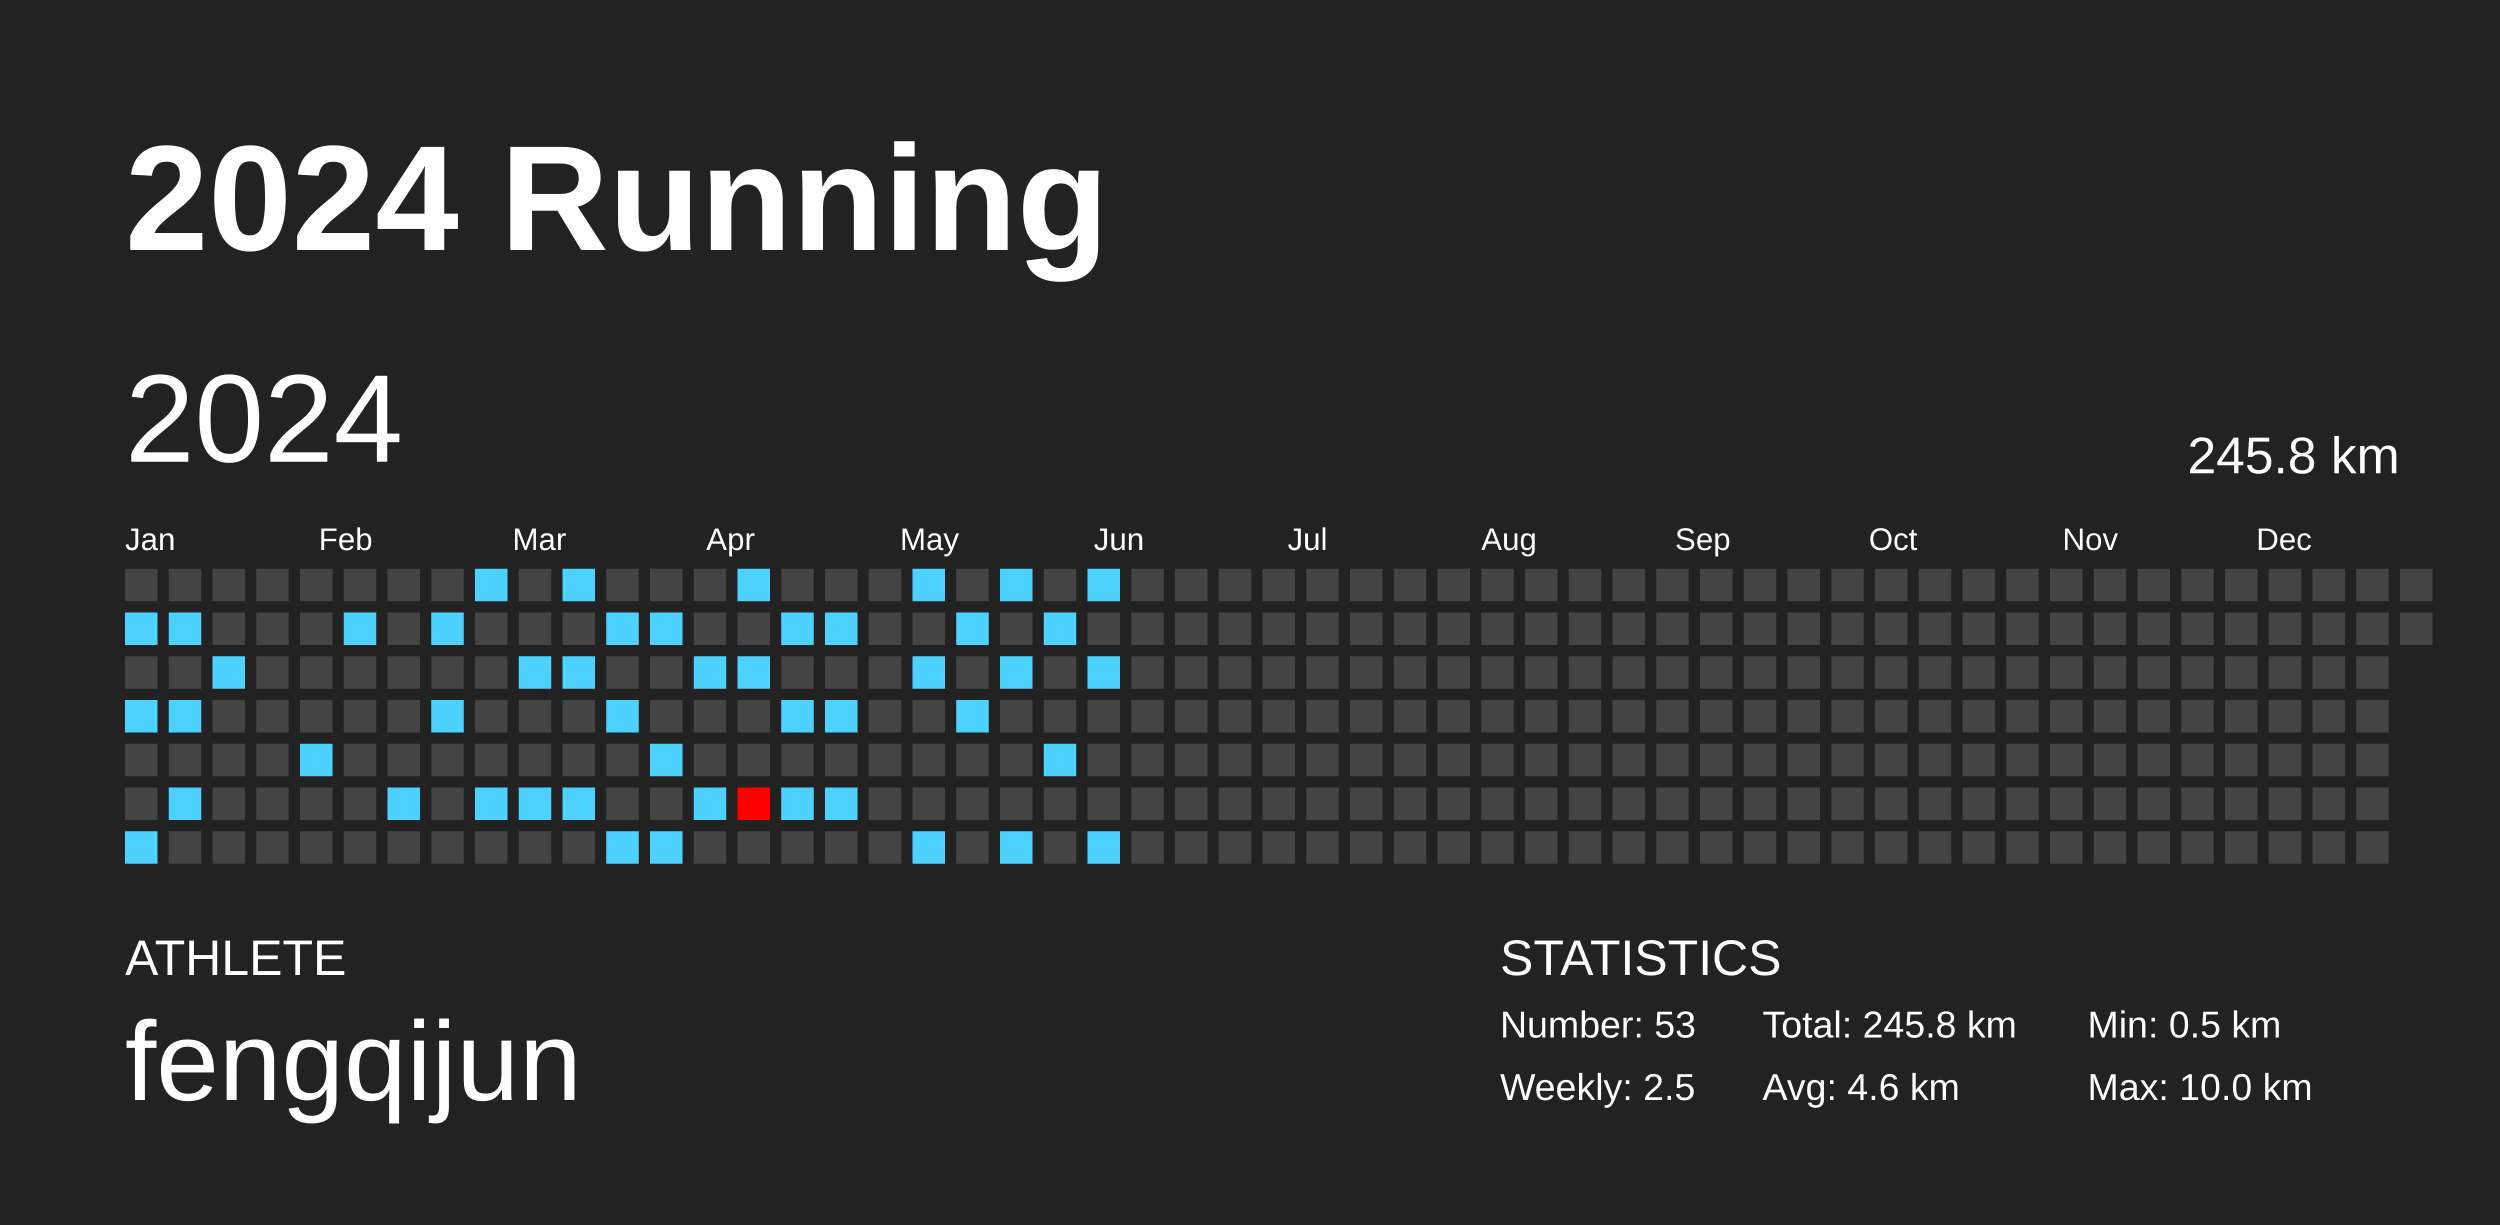
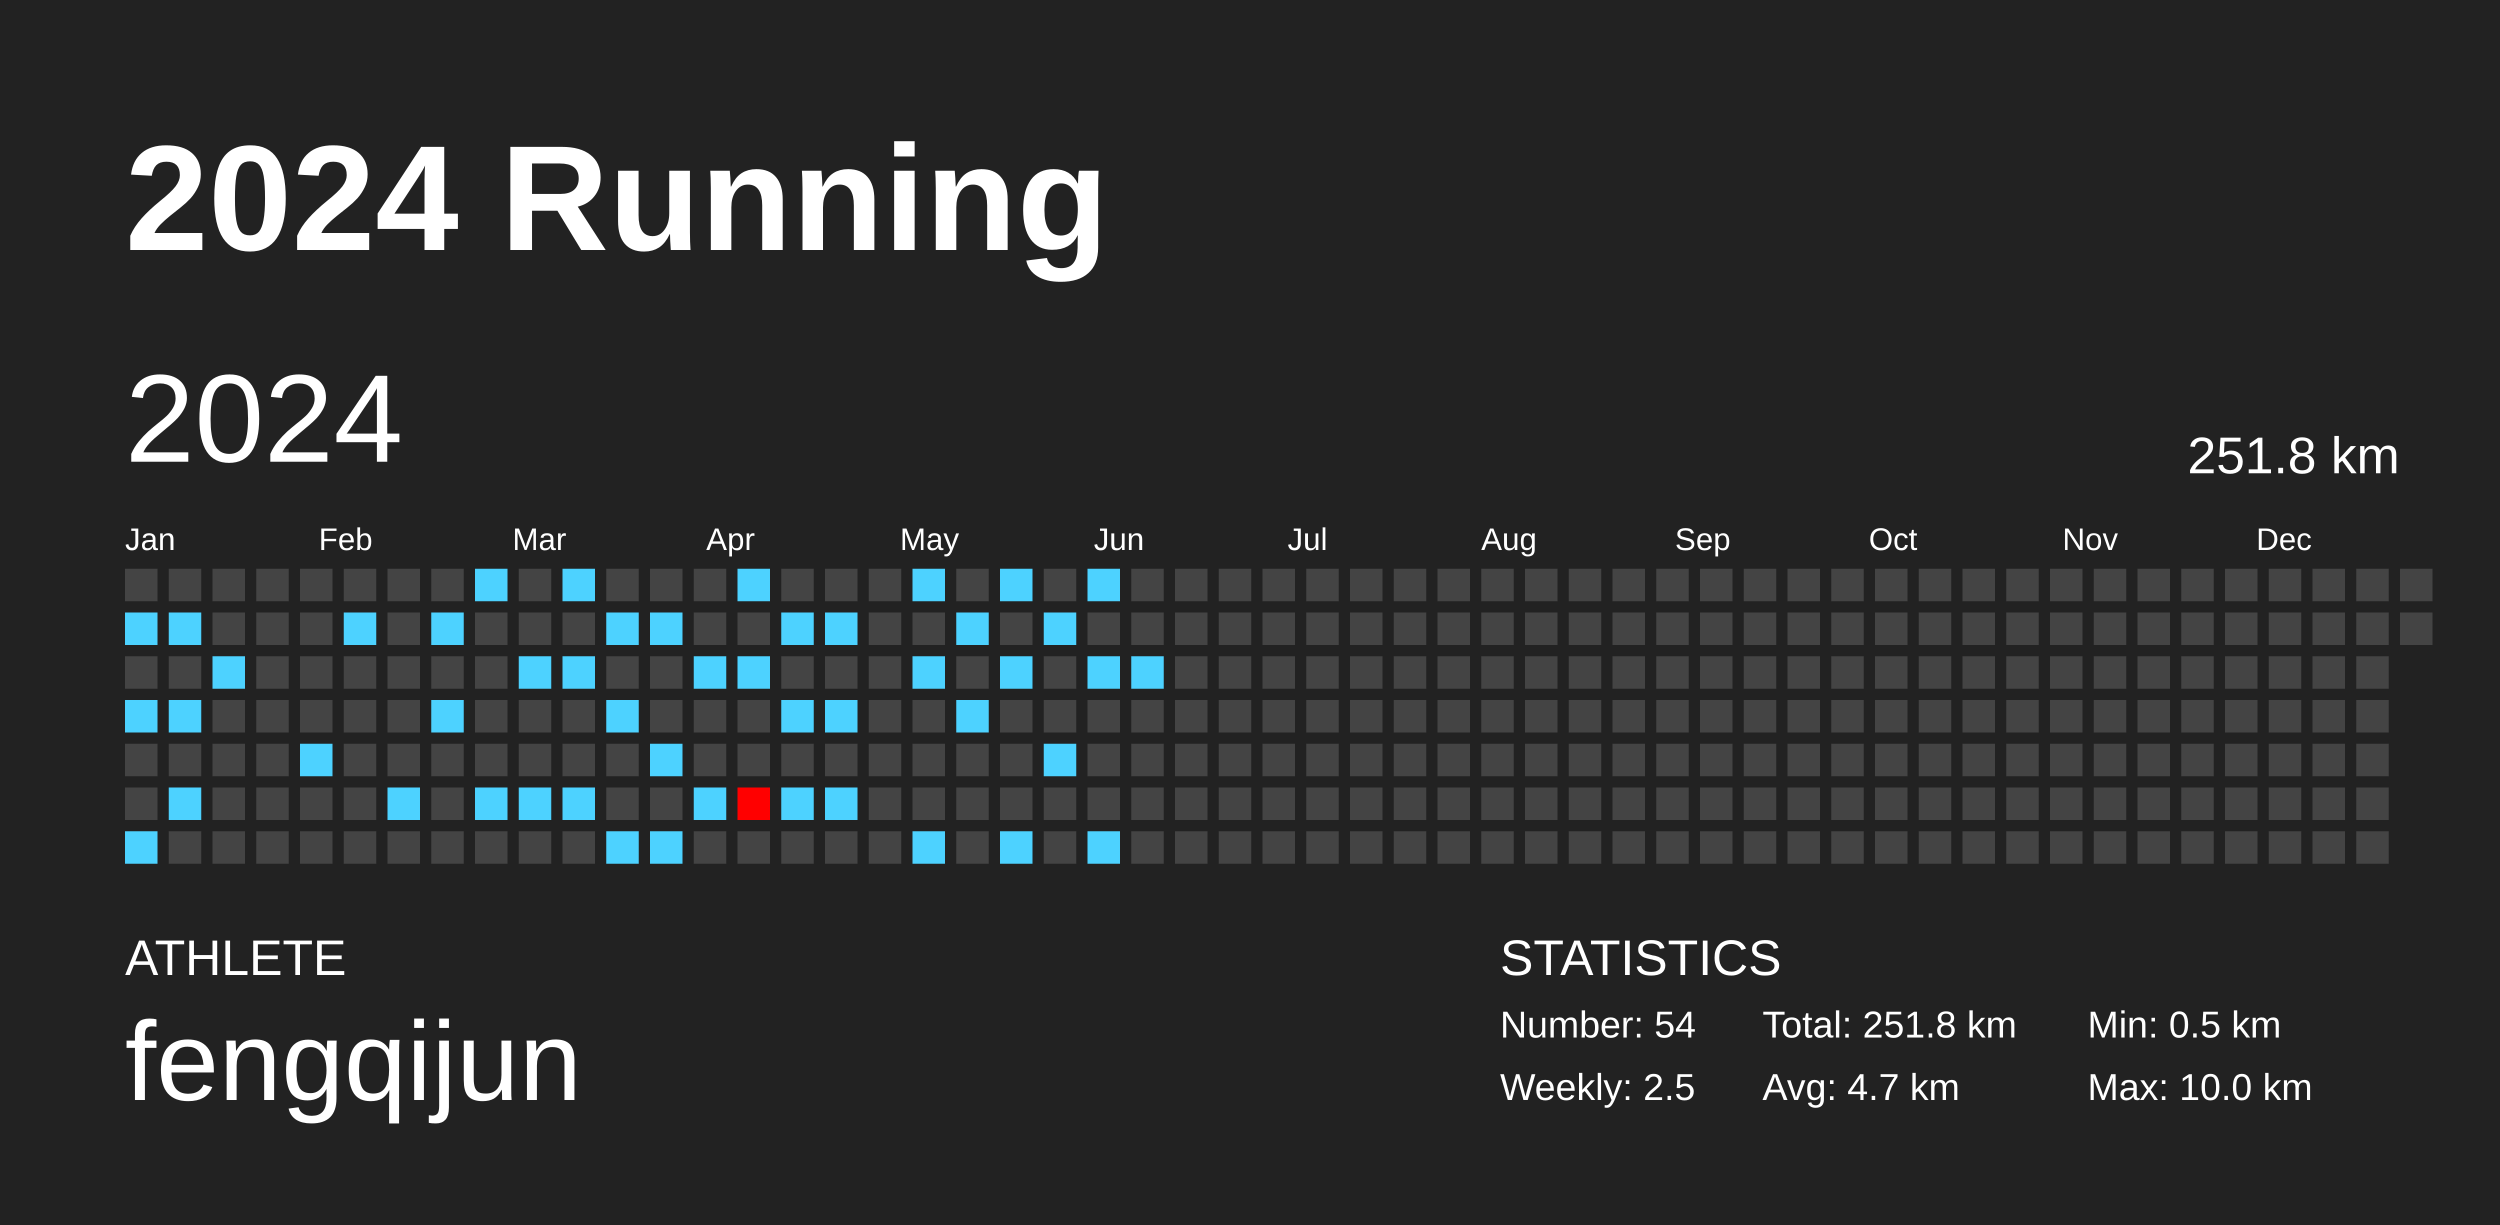
<svg xmlns="http://www.w3.org/2000/svg" baseProfile="full" height="98mm" version="1.1" viewBox="0,0,200,98" width="200mm">
  <defs />
  <rect fill="#222222" height="98" width="200" x="0" y="0" />
  <text fill="#FFFFFF" style="font-size:12px; font-family:Arial; font-weight:bold;" x="10" y="20">2024 Running</text>
  <text fill="#FFFFFF" style="font-size:4px; font-family:Arial" x="10" y="78">ATHLETE</text>
  <text fill="#FFFFFF" style="font-size:9px; font-family:Arial" x="10" y="88">fengqijun</text>
  <text fill="#FFFFFF" style="font-size:4px; font-family:Arial" x="120" y="78">STATISTICS</text>
-   <text fill="#FFFFFF" style="font-size:3px; font-family:Arial" x="120" y="83">Number: 53</text>
+   <text fill="#FFFFFF" style="font-size:3px; font-family:Arial" x="120" y="83">Number: 54</text>
  <text fill="#FFFFFF" style="font-size:3px; font-family:Arial" x="120" y="88">Weekly: 2.5</text>
-   <text fill="#FFFFFF" style="font-size:3px; font-family:Arial" x="141" y="83">Total: 245.8 km</text>
-   <text fill="#FFFFFF" style="font-size:3px; font-family:Arial" x="141" y="88">Avg: 4.6 km</text>
+   <text fill="#FFFFFF" style="font-size:3px; font-family:Arial" x="141" y="83">Total: 251.8 km</text>
+   <text fill="#FFFFFF" style="font-size:3px; font-family:Arial" x="141" y="88">Avg: 4.7 km</text>
  <text fill="#FFFFFF" style="font-size:3px; font-family:Arial" x="167" y="83">Min: 0.5 km</text>
  <text fill="#FFFFFF" style="font-size:3px; font-family:Arial" x="167" y="88">Max: 10.0 km</text>
  <text dominant-baseline="hanging" fill="#FFFFFF" style="font-size:10.0px; font-family:Arial;" x="10" y="30">2024</text>
-   <text dominant-baseline="hanging" fill="#FFFFFF" style="font-size:4.125px; font-family:Arial;" x="175" y="35">245.8 km</text>
+   <text dominant-baseline="hanging" fill="#FFFFFF" style="font-size:4.125px; font-family:Arial;" x="175" y="35">251.8 km</text>
  <text fill="#FFFFFF" style="font-size:2.5px; font-family:Arial" x="10.0" y="44">Jan</text>
  <text fill="#FFFFFF" style="font-size:2.5px; font-family:Arial" x="25.5" y="44">Feb</text>
  <text fill="#FFFFFF" style="font-size:2.5px; font-family:Arial" x="41.0" y="44">Mar</text>
  <text fill="#FFFFFF" style="font-size:2.5px; font-family:Arial" x="56.5" y="44">Apr</text>
  <text fill="#FFFFFF" style="font-size:2.5px; font-family:Arial" x="72.0" y="44">May</text>
  <text fill="#FFFFFF" style="font-size:2.5px; font-family:Arial" x="87.5" y="44">Jun</text>
  <text fill="#FFFFFF" style="font-size:2.5px; font-family:Arial" x="103.0" y="44">Jul</text>
  <text fill="#FFFFFF" style="font-size:2.5px; font-family:Arial" x="118.5" y="44">Aug</text>
  <text fill="#FFFFFF" style="font-size:2.5px; font-family:Arial" x="134.0" y="44">Sep</text>
  <text fill="#FFFFFF" style="font-size:2.5px; font-family:Arial" x="149.5" y="44">Oct</text>
  <text fill="#FFFFFF" style="font-size:2.5px; font-family:Arial" x="165.0" y="44">Nov</text>
  <text fill="#FFFFFF" style="font-size:2.5px; font-family:Arial" x="180.5" y="44">Dec</text>
  <rect fill="#444444" height="2.6" width="2.6" x="10.0" y="45.5" />
  <rect fill="#4dd2ff" height="2.6" width="2.6" x="10.0" y="49.0" />
  <rect fill="#444444" height="2.6" width="2.6" x="10.0" y="52.5" />
  <rect fill="#4dd2ff" height="2.6" width="2.6" x="10.0" y="56.0" />
  <rect fill="#444444" height="2.6" width="2.6" x="10.0" y="59.5" />
  <rect fill="#444444" height="2.6" width="2.6" x="10.0" y="63.0" />
  <rect fill="#4dd2ff" height="2.6" width="2.6" x="10.0" y="66.5" />
  <rect fill="#444444" height="2.6" width="2.6" x="13.5" y="45.5" />
  <rect fill="#4dd2ff" height="2.6" width="2.6" x="13.5" y="49.0" />
  <rect fill="#444444" height="2.6" width="2.6" x="13.5" y="52.5" />
  <rect fill="#4dd2ff" height="2.6" width="2.6" x="13.5" y="56.0" />
  <rect fill="#444444" height="2.6" width="2.6" x="13.5" y="59.5" />
  <rect fill="#4dd2ff" height="2.6" width="2.6" x="13.5" y="63.0" />
  <rect fill="#444444" height="2.6" width="2.6" x="13.5" y="66.5" />
  <rect fill="#444444" height="2.6" width="2.6" x="17.0" y="45.5" />
  <rect fill="#444444" height="2.6" width="2.6" x="17.0" y="49.0" />
  <rect fill="#4dd2ff" height="2.6" width="2.6" x="17.0" y="52.5" />
  <rect fill="#444444" height="2.6" width="2.6" x="17.0" y="56.0" />
  <rect fill="#444444" height="2.6" width="2.6" x="17.0" y="59.5" />
  <rect fill="#444444" height="2.6" width="2.6" x="17.0" y="63.0" />
  <rect fill="#444444" height="2.6" width="2.6" x="17.0" y="66.5" />
  <rect fill="#444444" height="2.6" width="2.6" x="20.5" y="45.5" />
  <rect fill="#444444" height="2.6" width="2.6" x="20.5" y="49.0" />
  <rect fill="#444444" height="2.6" width="2.6" x="20.5" y="52.5" />
  <rect fill="#444444" height="2.6" width="2.6" x="20.5" y="56.0" />
  <rect fill="#444444" height="2.6" width="2.6" x="20.5" y="59.5" />
  <rect fill="#444444" height="2.6" width="2.6" x="20.5" y="63.0" />
  <rect fill="#444444" height="2.6" width="2.6" x="20.5" y="66.5" />
  <rect fill="#444444" height="2.6" width="2.6" x="24.0" y="45.5" />
  <rect fill="#444444" height="2.6" width="2.6" x="24.0" y="49.0" />
  <rect fill="#444444" height="2.6" width="2.6" x="24.0" y="52.5" />
  <rect fill="#444444" height="2.6" width="2.6" x="24.0" y="56.0" />
  <rect fill="#4dd2ff" height="2.6" width="2.6" x="24.0" y="59.5" />
  <rect fill="#444444" height="2.6" width="2.6" x="24.0" y="63.0" />
  <rect fill="#444444" height="2.6" width="2.6" x="24.0" y="66.5" />
  <rect fill="#444444" height="2.6" width="2.6" x="27.5" y="45.5" />
  <rect fill="#4dd2ff" height="2.6" width="2.6" x="27.5" y="49.0" />
  <rect fill="#444444" height="2.6" width="2.6" x="27.5" y="52.5" />
  <rect fill="#444444" height="2.6" width="2.6" x="27.5" y="56.0" />
  <rect fill="#444444" height="2.6" width="2.6" x="27.5" y="59.5" />
  <rect fill="#444444" height="2.6" width="2.6" x="27.5" y="63.0" />
  <rect fill="#444444" height="2.6" width="2.6" x="27.5" y="66.5" />
  <rect fill="#444444" height="2.6" width="2.6" x="31.0" y="45.5" />
  <rect fill="#444444" height="2.6" width="2.6" x="31.0" y="49.0" />
  <rect fill="#444444" height="2.6" width="2.6" x="31.0" y="52.5" />
  <rect fill="#444444" height="2.6" width="2.6" x="31.0" y="56.0" />
  <rect fill="#444444" height="2.6" width="2.6" x="31.0" y="59.5" />
  <rect fill="#4dd2ff" height="2.6" width="2.6" x="31.0" y="63.0" />
  <rect fill="#444444" height="2.6" width="2.6" x="31.0" y="66.5" />
  <rect fill="#444444" height="2.6" width="2.6" x="34.5" y="45.5" />
  <rect fill="#4dd2ff" height="2.6" width="2.6" x="34.5" y="49.0" />
  <rect fill="#444444" height="2.6" width="2.6" x="34.5" y="52.5" />
  <rect fill="#4dd2ff" height="2.6" width="2.6" x="34.5" y="56.0" />
  <rect fill="#444444" height="2.6" width="2.6" x="34.5" y="59.5" />
  <rect fill="#444444" height="2.6" width="2.6" x="34.5" y="63.0" />
  <rect fill="#444444" height="2.6" width="2.6" x="34.5" y="66.5" />
  <rect fill="#4dd2ff" height="2.6" width="2.6" x="38.0" y="45.5" />
  <rect fill="#444444" height="2.6" width="2.6" x="38.0" y="49.0" />
  <rect fill="#444444" height="2.6" width="2.6" x="38.0" y="52.5" />
  <rect fill="#444444" height="2.6" width="2.6" x="38.0" y="56.0" />
  <rect fill="#444444" height="2.6" width="2.6" x="38.0" y="59.5" />
  <rect fill="#4dd2ff" height="2.6" width="2.6" x="38.0" y="63.0" />
  <rect fill="#444444" height="2.6" width="2.6" x="38.0" y="66.5" />
  <rect fill="#444444" height="2.6" width="2.6" x="41.5" y="45.5" />
  <rect fill="#444444" height="2.6" width="2.6" x="41.5" y="49.0" />
  <rect fill="#4dd2ff" height="2.6" width="2.6" x="41.5" y="52.5" />
  <rect fill="#444444" height="2.6" width="2.6" x="41.5" y="56.0" />
  <rect fill="#444444" height="2.6" width="2.6" x="41.5" y="59.5" />
  <rect fill="#4dd2ff" height="2.6" width="2.6" x="41.5" y="63.0" />
  <rect fill="#444444" height="2.6" width="2.6" x="41.5" y="66.5" />
  <rect fill="#4dd2ff" height="2.6" width="2.6" x="45.0" y="45.5" />
  <rect fill="#444444" height="2.6" width="2.6" x="45.0" y="49.0" />
  <rect fill="#4dd2ff" height="2.6" width="2.6" x="45.0" y="52.5" />
  <rect fill="#444444" height="2.6" width="2.6" x="45.0" y="56.0" />
  <rect fill="#444444" height="2.6" width="2.6" x="45.0" y="59.5" />
  <rect fill="#4dd2ff" height="2.6" width="2.6" x="45.0" y="63.0" />
  <rect fill="#444444" height="2.6" width="2.6" x="45.0" y="66.5" />
  <rect fill="#444444" height="2.6" width="2.6" x="48.5" y="45.5" />
  <rect fill="#4dd2ff" height="2.6" width="2.6" x="48.5" y="49.0" />
  <rect fill="#444444" height="2.6" width="2.6" x="48.5" y="52.5" />
  <rect fill="#4dd2ff" height="2.6" width="2.6" x="48.5" y="56.0" />
  <rect fill="#444444" height="2.6" width="2.6" x="48.5" y="59.5" />
  <rect fill="#444444" height="2.6" width="2.6" x="48.5" y="63.0" />
  <rect fill="#4dd2ff" height="2.6" width="2.6" x="48.5" y="66.5" />
  <rect fill="#444444" height="2.6" width="2.6" x="52.0" y="45.5" />
  <rect fill="#4dd2ff" height="2.6" width="2.6" x="52.0" y="49.0" />
  <rect fill="#444444" height="2.6" width="2.6" x="52.0" y="52.5" />
  <rect fill="#444444" height="2.6" width="2.6" x="52.0" y="56.0" />
  <rect fill="#4dd2ff" height="2.6" width="2.6" x="52.0" y="59.5" />
  <rect fill="#444444" height="2.6" width="2.6" x="52.0" y="63.0" />
  <rect fill="#4dd2ff" height="2.6" width="2.6" x="52.0" y="66.5" />
  <rect fill="#444444" height="2.6" width="2.6" x="55.5" y="45.5" />
  <rect fill="#444444" height="2.6" width="2.6" x="55.5" y="49.0" />
  <rect fill="#4dd2ff" height="2.6" width="2.6" x="55.5" y="52.5" />
  <rect fill="#444444" height="2.6" width="2.6" x="55.5" y="56.0" />
  <rect fill="#444444" height="2.6" width="2.6" x="55.5" y="59.5" />
  <rect fill="#4dd2ff" height="2.6" width="2.6" x="55.5" y="63.0" />
  <rect fill="#444444" height="2.6" width="2.6" x="55.5" y="66.5" />
  <rect fill="#4dd2ff" height="2.6" width="2.6" x="59.0" y="45.5" />
  <rect fill="#444444" height="2.6" width="2.6" x="59.0" y="49.0" />
  <rect fill="#4dd2ff" height="2.6" width="2.6" x="59.0" y="52.5" />
  <rect fill="#444444" height="2.6" width="2.6" x="59.0" y="56.0" />
  <rect fill="#444444" height="2.6" width="2.6" x="59.0" y="59.5" />
  <rect fill="#ff0000" height="2.6" width="2.6" x="59.0" y="63.0" />
  <rect fill="#444444" height="2.6" width="2.6" x="59.0" y="66.5" />
  <rect fill="#444444" height="2.6" width="2.6" x="62.5" y="45.5" />
  <rect fill="#4dd2ff" height="2.6" width="2.6" x="62.5" y="49.0" />
  <rect fill="#444444" height="2.6" width="2.6" x="62.5" y="52.5" />
  <rect fill="#4dd2ff" height="2.6" width="2.6" x="62.5" y="56.0" />
  <rect fill="#444444" height="2.6" width="2.6" x="62.5" y="59.5" />
  <rect fill="#4dd2ff" height="2.6" width="2.6" x="62.5" y="63.0" />
  <rect fill="#444444" height="2.6" width="2.6" x="62.5" y="66.5" />
  <rect fill="#444444" height="2.6" width="2.6" x="66.0" y="45.5" />
  <rect fill="#4dd2ff" height="2.6" width="2.6" x="66.0" y="49.0" />
  <rect fill="#444444" height="2.6" width="2.6" x="66.0" y="52.5" />
  <rect fill="#4dd2ff" height="2.6" width="2.6" x="66.0" y="56.0" />
  <rect fill="#444444" height="2.6" width="2.6" x="66.0" y="59.5" />
  <rect fill="#4dd2ff" height="2.6" width="2.6" x="66.0" y="63.0" />
  <rect fill="#444444" height="2.6" width="2.6" x="66.0" y="66.5" />
  <rect fill="#444444" height="2.6" width="2.6" x="69.5" y="45.5" />
  <rect fill="#444444" height="2.6" width="2.6" x="69.5" y="49.0" />
  <rect fill="#444444" height="2.6" width="2.6" x="69.5" y="52.5" />
  <rect fill="#444444" height="2.6" width="2.6" x="69.5" y="56.0" />
  <rect fill="#444444" height="2.6" width="2.6" x="69.5" y="59.5" />
  <rect fill="#444444" height="2.6" width="2.6" x="69.5" y="63.0" />
  <rect fill="#444444" height="2.6" width="2.6" x="69.5" y="66.5" />
  <rect fill="#4dd2ff" height="2.6" width="2.6" x="73.0" y="45.5" />
  <rect fill="#444444" height="2.6" width="2.6" x="73.0" y="49.0" />
  <rect fill="#4dd2ff" height="2.6" width="2.6" x="73.0" y="52.5" />
  <rect fill="#444444" height="2.6" width="2.6" x="73.0" y="56.0" />
  <rect fill="#444444" height="2.6" width="2.6" x="73.0" y="59.5" />
  <rect fill="#444444" height="2.6" width="2.6" x="73.0" y="63.0" />
  <rect fill="#4dd2ff" height="2.6" width="2.6" x="73.0" y="66.5" />
  <rect fill="#444444" height="2.6" width="2.6" x="76.5" y="45.5" />
  <rect fill="#4dd2ff" height="2.6" width="2.6" x="76.5" y="49.0" />
  <rect fill="#444444" height="2.6" width="2.6" x="76.5" y="52.5" />
  <rect fill="#4dd2ff" height="2.6" width="2.6" x="76.5" y="56.0" />
  <rect fill="#444444" height="2.6" width="2.6" x="76.5" y="59.5" />
  <rect fill="#444444" height="2.6" width="2.6" x="76.5" y="63.0" />
  <rect fill="#444444" height="2.6" width="2.6" x="76.5" y="66.5" />
  <rect fill="#4dd2ff" height="2.6" width="2.6" x="80.0" y="45.5" />
  <rect fill="#444444" height="2.6" width="2.6" x="80.0" y="49.0" />
  <rect fill="#4dd2ff" height="2.6" width="2.6" x="80.0" y="52.5" />
  <rect fill="#444444" height="2.6" width="2.6" x="80.0" y="56.0" />
  <rect fill="#444444" height="2.6" width="2.6" x="80.0" y="59.5" />
  <rect fill="#444444" height="2.6" width="2.6" x="80.0" y="63.0" />
  <rect fill="#4dd2ff" height="2.6" width="2.6" x="80.0" y="66.5" />
  <rect fill="#444444" height="2.6" width="2.6" x="83.5" y="45.5" />
  <rect fill="#4dd2ff" height="2.6" width="2.6" x="83.5" y="49.0" />
  <rect fill="#444444" height="2.6" width="2.6" x="83.5" y="52.5" />
  <rect fill="#444444" height="2.6" width="2.6" x="83.5" y="56.0" />
  <rect fill="#4dd2ff" height="2.6" width="2.6" x="83.5" y="59.5" />
  <rect fill="#444444" height="2.6" width="2.6" x="83.5" y="63.0" />
  <rect fill="#444444" height="2.6" width="2.6" x="83.5" y="66.5" />
  <rect fill="#4dd2ff" height="2.6" width="2.6" x="87.0" y="45.5" />
  <rect fill="#444444" height="2.6" width="2.6" x="87.0" y="49.0" />
  <rect fill="#4dd2ff" height="2.6" width="2.6" x="87.0" y="52.5" />
  <rect fill="#444444" height="2.6" width="2.6" x="87.0" y="56.0" />
  <rect fill="#444444" height="2.6" width="2.6" x="87.0" y="59.5" />
  <rect fill="#444444" height="2.6" width="2.6" x="87.0" y="63.0" />
  <rect fill="#4dd2ff" height="2.6" width="2.6" x="87.0" y="66.5" />
  <rect fill="#444444" height="2.6" width="2.6" x="90.5" y="45.5" />
  <rect fill="#444444" height="2.6" width="2.6" x="90.5" y="49.0" />
-   <rect fill="#444444" height="2.6" width="2.6" x="90.5" y="52.5" />
+   <rect fill="#4dd2ff" height="2.6" width="2.6" x="90.5" y="52.5" />
  <rect fill="#444444" height="2.6" width="2.6" x="90.5" y="56.0" />
  <rect fill="#444444" height="2.6" width="2.6" x="90.5" y="59.5" />
  <rect fill="#444444" height="2.6" width="2.6" x="90.5" y="63.0" />
  <rect fill="#444444" height="2.6" width="2.6" x="90.5" y="66.5" />
  <rect fill="#444444" height="2.6" width="2.6" x="94.0" y="45.5" />
  <rect fill="#444444" height="2.6" width="2.6" x="94.0" y="49.0" />
  <rect fill="#444444" height="2.6" width="2.6" x="94.0" y="52.5" />
  <rect fill="#444444" height="2.6" width="2.6" x="94.0" y="56.0" />
  <rect fill="#444444" height="2.6" width="2.6" x="94.0" y="59.5" />
  <rect fill="#444444" height="2.6" width="2.6" x="94.0" y="63.0" />
  <rect fill="#444444" height="2.6" width="2.6" x="94.0" y="66.5" />
  <rect fill="#444444" height="2.6" width="2.6" x="97.5" y="45.5" />
  <rect fill="#444444" height="2.6" width="2.6" x="97.5" y="49.0" />
  <rect fill="#444444" height="2.6" width="2.6" x="97.5" y="52.5" />
  <rect fill="#444444" height="2.6" width="2.6" x="97.5" y="56.0" />
  <rect fill="#444444" height="2.6" width="2.6" x="97.5" y="59.5" />
  <rect fill="#444444" height="2.6" width="2.6" x="97.5" y="63.0" />
  <rect fill="#444444" height="2.6" width="2.6" x="97.5" y="66.5" />
  <rect fill="#444444" height="2.6" width="2.6" x="101.0" y="45.5" />
  <rect fill="#444444" height="2.6" width="2.6" x="101.0" y="49.0" />
  <rect fill="#444444" height="2.6" width="2.6" x="101.0" y="52.5" />
  <rect fill="#444444" height="2.6" width="2.6" x="101.0" y="56.0" />
  <rect fill="#444444" height="2.6" width="2.6" x="101.0" y="59.5" />
  <rect fill="#444444" height="2.6" width="2.6" x="101.0" y="63.0" />
  <rect fill="#444444" height="2.6" width="2.6" x="101.0" y="66.5" />
  <rect fill="#444444" height="2.6" width="2.6" x="104.5" y="45.5" />
  <rect fill="#444444" height="2.6" width="2.6" x="104.5" y="49.0" />
  <rect fill="#444444" height="2.6" width="2.6" x="104.5" y="52.5" />
  <rect fill="#444444" height="2.6" width="2.6" x="104.5" y="56.0" />
  <rect fill="#444444" height="2.6" width="2.6" x="104.5" y="59.5" />
  <rect fill="#444444" height="2.6" width="2.6" x="104.5" y="63.0" />
  <rect fill="#444444" height="2.6" width="2.6" x="104.5" y="66.5" />
  <rect fill="#444444" height="2.6" width="2.6" x="108.0" y="45.5" />
  <rect fill="#444444" height="2.6" width="2.6" x="108.0" y="49.0" />
  <rect fill="#444444" height="2.6" width="2.6" x="108.0" y="52.5" />
  <rect fill="#444444" height="2.6" width="2.6" x="108.0" y="56.0" />
  <rect fill="#444444" height="2.6" width="2.6" x="108.0" y="59.5" />
  <rect fill="#444444" height="2.6" width="2.6" x="108.0" y="63.0" />
  <rect fill="#444444" height="2.6" width="2.6" x="108.0" y="66.5" />
  <rect fill="#444444" height="2.6" width="2.6" x="111.5" y="45.5" />
  <rect fill="#444444" height="2.6" width="2.6" x="111.5" y="49.0" />
  <rect fill="#444444" height="2.6" width="2.6" x="111.5" y="52.5" />
  <rect fill="#444444" height="2.6" width="2.6" x="111.5" y="56.0" />
  <rect fill="#444444" height="2.6" width="2.6" x="111.5" y="59.5" />
  <rect fill="#444444" height="2.6" width="2.6" x="111.5" y="63.0" />
  <rect fill="#444444" height="2.6" width="2.6" x="111.5" y="66.5" />
  <rect fill="#444444" height="2.6" width="2.6" x="115.0" y="45.5" />
  <rect fill="#444444" height="2.6" width="2.6" x="115.0" y="49.0" />
  <rect fill="#444444" height="2.6" width="2.6" x="115.0" y="52.5" />
  <rect fill="#444444" height="2.6" width="2.6" x="115.0" y="56.0" />
  <rect fill="#444444" height="2.6" width="2.6" x="115.0" y="59.5" />
  <rect fill="#444444" height="2.6" width="2.6" x="115.0" y="63.0" />
  <rect fill="#444444" height="2.6" width="2.6" x="115.0" y="66.5" />
  <rect fill="#444444" height="2.6" width="2.6" x="118.5" y="45.5" />
  <rect fill="#444444" height="2.6" width="2.6" x="118.5" y="49.0" />
  <rect fill="#444444" height="2.6" width="2.6" x="118.5" y="52.5" />
  <rect fill="#444444" height="2.6" width="2.6" x="118.5" y="56.0" />
  <rect fill="#444444" height="2.6" width="2.6" x="118.5" y="59.5" />
  <rect fill="#444444" height="2.6" width="2.6" x="118.5" y="63.0" />
  <rect fill="#444444" height="2.6" width="2.6" x="118.5" y="66.5" />
  <rect fill="#444444" height="2.6" width="2.6" x="122.0" y="45.5" />
  <rect fill="#444444" height="2.6" width="2.6" x="122.0" y="49.0" />
  <rect fill="#444444" height="2.6" width="2.6" x="122.0" y="52.5" />
  <rect fill="#444444" height="2.6" width="2.6" x="122.0" y="56.0" />
  <rect fill="#444444" height="2.6" width="2.6" x="122.0" y="59.5" />
  <rect fill="#444444" height="2.6" width="2.6" x="122.0" y="63.0" />
  <rect fill="#444444" height="2.6" width="2.6" x="122.0" y="66.5" />
  <rect fill="#444444" height="2.6" width="2.6" x="125.5" y="45.5" />
  <rect fill="#444444" height="2.6" width="2.6" x="125.5" y="49.0" />
  <rect fill="#444444" height="2.6" width="2.6" x="125.5" y="52.5" />
  <rect fill="#444444" height="2.6" width="2.6" x="125.5" y="56.0" />
  <rect fill="#444444" height="2.6" width="2.6" x="125.5" y="59.5" />
  <rect fill="#444444" height="2.6" width="2.6" x="125.5" y="63.0" />
  <rect fill="#444444" height="2.6" width="2.6" x="125.5" y="66.5" />
  <rect fill="#444444" height="2.6" width="2.6" x="129.0" y="45.5" />
  <rect fill="#444444" height="2.6" width="2.6" x="129.0" y="49.0" />
  <rect fill="#444444" height="2.6" width="2.6" x="129.0" y="52.5" />
  <rect fill="#444444" height="2.6" width="2.6" x="129.0" y="56.0" />
  <rect fill="#444444" height="2.6" width="2.6" x="129.0" y="59.5" />
  <rect fill="#444444" height="2.6" width="2.6" x="129.0" y="63.0" />
  <rect fill="#444444" height="2.6" width="2.6" x="129.0" y="66.5" />
  <rect fill="#444444" height="2.6" width="2.6" x="132.5" y="45.5" />
  <rect fill="#444444" height="2.6" width="2.6" x="132.5" y="49.0" />
  <rect fill="#444444" height="2.6" width="2.6" x="132.5" y="52.5" />
  <rect fill="#444444" height="2.6" width="2.6" x="132.5" y="56.0" />
  <rect fill="#444444" height="2.6" width="2.6" x="132.5" y="59.5" />
  <rect fill="#444444" height="2.6" width="2.6" x="132.5" y="63.0" />
  <rect fill="#444444" height="2.6" width="2.6" x="132.5" y="66.5" />
  <rect fill="#444444" height="2.6" width="2.6" x="136.0" y="45.5" />
  <rect fill="#444444" height="2.6" width="2.6" x="136.0" y="49.0" />
  <rect fill="#444444" height="2.6" width="2.6" x="136.0" y="52.5" />
  <rect fill="#444444" height="2.6" width="2.6" x="136.0" y="56.0" />
  <rect fill="#444444" height="2.6" width="2.6" x="136.0" y="59.5" />
  <rect fill="#444444" height="2.6" width="2.6" x="136.0" y="63.0" />
  <rect fill="#444444" height="2.6" width="2.6" x="136.0" y="66.5" />
  <rect fill="#444444" height="2.6" width="2.6" x="139.5" y="45.5" />
  <rect fill="#444444" height="2.6" width="2.6" x="139.5" y="49.0" />
  <rect fill="#444444" height="2.6" width="2.6" x="139.5" y="52.5" />
  <rect fill="#444444" height="2.6" width="2.6" x="139.5" y="56.0" />
  <rect fill="#444444" height="2.6" width="2.6" x="139.5" y="59.5" />
  <rect fill="#444444" height="2.6" width="2.6" x="139.5" y="63.0" />
  <rect fill="#444444" height="2.6" width="2.6" x="139.5" y="66.5" />
  <rect fill="#444444" height="2.6" width="2.6" x="143.0" y="45.5" />
  <rect fill="#444444" height="2.6" width="2.6" x="143.0" y="49.0" />
  <rect fill="#444444" height="2.6" width="2.6" x="143.0" y="52.5" />
  <rect fill="#444444" height="2.6" width="2.6" x="143.0" y="56.0" />
  <rect fill="#444444" height="2.6" width="2.6" x="143.0" y="59.5" />
  <rect fill="#444444" height="2.6" width="2.6" x="143.0" y="63.0" />
  <rect fill="#444444" height="2.6" width="2.6" x="143.0" y="66.5" />
  <rect fill="#444444" height="2.6" width="2.6" x="146.5" y="45.5" />
  <rect fill="#444444" height="2.6" width="2.6" x="146.5" y="49.0" />
  <rect fill="#444444" height="2.6" width="2.6" x="146.5" y="52.5" />
  <rect fill="#444444" height="2.6" width="2.6" x="146.5" y="56.0" />
  <rect fill="#444444" height="2.6" width="2.6" x="146.5" y="59.5" />
  <rect fill="#444444" height="2.6" width="2.6" x="146.5" y="63.0" />
  <rect fill="#444444" height="2.6" width="2.6" x="146.5" y="66.5" />
  <rect fill="#444444" height="2.6" width="2.6" x="150.0" y="45.5" />
  <rect fill="#444444" height="2.6" width="2.6" x="150.0" y="49.0" />
  <rect fill="#444444" height="2.6" width="2.6" x="150.0" y="52.5" />
  <rect fill="#444444" height="2.6" width="2.6" x="150.0" y="56.0" />
  <rect fill="#444444" height="2.6" width="2.6" x="150.0" y="59.5" />
  <rect fill="#444444" height="2.6" width="2.6" x="150.0" y="63.0" />
  <rect fill="#444444" height="2.6" width="2.6" x="150.0" y="66.5" />
  <rect fill="#444444" height="2.6" width="2.6" x="153.5" y="45.5" />
  <rect fill="#444444" height="2.6" width="2.6" x="153.5" y="49.0" />
  <rect fill="#444444" height="2.6" width="2.6" x="153.5" y="52.5" />
  <rect fill="#444444" height="2.6" width="2.6" x="153.5" y="56.0" />
  <rect fill="#444444" height="2.6" width="2.6" x="153.5" y="59.5" />
  <rect fill="#444444" height="2.6" width="2.6" x="153.5" y="63.0" />
  <rect fill="#444444" height="2.6" width="2.6" x="153.5" y="66.5" />
  <rect fill="#444444" height="2.6" width="2.6" x="157.0" y="45.5" />
  <rect fill="#444444" height="2.6" width="2.6" x="157.0" y="49.0" />
  <rect fill="#444444" height="2.6" width="2.6" x="157.0" y="52.5" />
  <rect fill="#444444" height="2.6" width="2.6" x="157.0" y="56.0" />
  <rect fill="#444444" height="2.6" width="2.6" x="157.0" y="59.5" />
  <rect fill="#444444" height="2.6" width="2.6" x="157.0" y="63.0" />
  <rect fill="#444444" height="2.6" width="2.6" x="157.0" y="66.5" />
  <rect fill="#444444" height="2.6" width="2.6" x="160.5" y="45.5" />
  <rect fill="#444444" height="2.6" width="2.6" x="160.5" y="49.0" />
  <rect fill="#444444" height="2.6" width="2.6" x="160.5" y="52.5" />
  <rect fill="#444444" height="2.6" width="2.6" x="160.5" y="56.0" />
  <rect fill="#444444" height="2.6" width="2.6" x="160.5" y="59.5" />
  <rect fill="#444444" height="2.6" width="2.6" x="160.5" y="63.0" />
  <rect fill="#444444" height="2.6" width="2.6" x="160.5" y="66.5" />
  <rect fill="#444444" height="2.6" width="2.6" x="164.0" y="45.5" />
  <rect fill="#444444" height="2.6" width="2.6" x="164.0" y="49.0" />
  <rect fill="#444444" height="2.6" width="2.6" x="164.0" y="52.5" />
  <rect fill="#444444" height="2.6" width="2.6" x="164.0" y="56.0" />
  <rect fill="#444444" height="2.6" width="2.6" x="164.0" y="59.5" />
  <rect fill="#444444" height="2.6" width="2.6" x="164.0" y="63.0" />
  <rect fill="#444444" height="2.6" width="2.6" x="164.0" y="66.5" />
  <rect fill="#444444" height="2.6" width="2.6" x="167.5" y="45.5" />
  <rect fill="#444444" height="2.6" width="2.6" x="167.5" y="49.0" />
  <rect fill="#444444" height="2.6" width="2.6" x="167.5" y="52.5" />
  <rect fill="#444444" height="2.6" width="2.6" x="167.5" y="56.0" />
  <rect fill="#444444" height="2.6" width="2.6" x="167.5" y="59.5" />
  <rect fill="#444444" height="2.6" width="2.6" x="167.5" y="63.0" />
  <rect fill="#444444" height="2.6" width="2.6" x="167.5" y="66.5" />
  <rect fill="#444444" height="2.6" width="2.6" x="171.0" y="45.5" />
  <rect fill="#444444" height="2.6" width="2.6" x="171.0" y="49.0" />
  <rect fill="#444444" height="2.6" width="2.6" x="171.0" y="52.5" />
  <rect fill="#444444" height="2.6" width="2.6" x="171.0" y="56.0" />
  <rect fill="#444444" height="2.6" width="2.6" x="171.0" y="59.5" />
  <rect fill="#444444" height="2.6" width="2.6" x="171.0" y="63.0" />
  <rect fill="#444444" height="2.6" width="2.6" x="171.0" y="66.5" />
  <rect fill="#444444" height="2.6" width="2.6" x="174.5" y="45.5" />
  <rect fill="#444444" height="2.6" width="2.6" x="174.5" y="49.0" />
  <rect fill="#444444" height="2.6" width="2.6" x="174.5" y="52.5" />
  <rect fill="#444444" height="2.6" width="2.6" x="174.5" y="56.0" />
  <rect fill="#444444" height="2.6" width="2.6" x="174.5" y="59.5" />
  <rect fill="#444444" height="2.6" width="2.6" x="174.5" y="63.0" />
  <rect fill="#444444" height="2.6" width="2.6" x="174.5" y="66.5" />
  <rect fill="#444444" height="2.6" width="2.6" x="178.0" y="45.5" />
  <rect fill="#444444" height="2.6" width="2.6" x="178.0" y="49.0" />
  <rect fill="#444444" height="2.6" width="2.6" x="178.0" y="52.5" />
  <rect fill="#444444" height="2.6" width="2.6" x="178.0" y="56.0" />
  <rect fill="#444444" height="2.6" width="2.6" x="178.0" y="59.5" />
  <rect fill="#444444" height="2.6" width="2.6" x="178.0" y="63.0" />
  <rect fill="#444444" height="2.6" width="2.6" x="178.0" y="66.5" />
  <rect fill="#444444" height="2.6" width="2.6" x="181.5" y="45.5" />
  <rect fill="#444444" height="2.6" width="2.6" x="181.5" y="49.0" />
  <rect fill="#444444" height="2.6" width="2.6" x="181.5" y="52.5" />
  <rect fill="#444444" height="2.6" width="2.6" x="181.5" y="56.0" />
  <rect fill="#444444" height="2.6" width="2.6" x="181.5" y="59.5" />
  <rect fill="#444444" height="2.6" width="2.6" x="181.5" y="63.0" />
  <rect fill="#444444" height="2.6" width="2.6" x="181.5" y="66.5" />
  <rect fill="#444444" height="2.6" width="2.6" x="185.0" y="45.5" />
  <rect fill="#444444" height="2.6" width="2.6" x="185.0" y="49.0" />
  <rect fill="#444444" height="2.6" width="2.6" x="185.0" y="52.5" />
  <rect fill="#444444" height="2.6" width="2.6" x="185.0" y="56.0" />
  <rect fill="#444444" height="2.6" width="2.6" x="185.0" y="59.5" />
  <rect fill="#444444" height="2.6" width="2.6" x="185.0" y="63.0" />
  <rect fill="#444444" height="2.6" width="2.6" x="185.0" y="66.5" />
  <rect fill="#444444" height="2.6" width="2.6" x="188.5" y="45.5" />
  <rect fill="#444444" height="2.6" width="2.6" x="188.5" y="49.0" />
  <rect fill="#444444" height="2.6" width="2.6" x="188.5" y="52.5" />
  <rect fill="#444444" height="2.6" width="2.6" x="188.5" y="56.0" />
  <rect fill="#444444" height="2.6" width="2.6" x="188.5" y="59.5" />
  <rect fill="#444444" height="2.6" width="2.6" x="188.5" y="63.0" />
  <rect fill="#444444" height="2.6" width="2.6" x="188.5" y="66.5" />
  <rect fill="#444444" height="2.6" width="2.6" x="192.0" y="45.5" />
  <rect fill="#444444" height="2.6" width="2.6" x="192.0" y="49.0" />
</svg>
